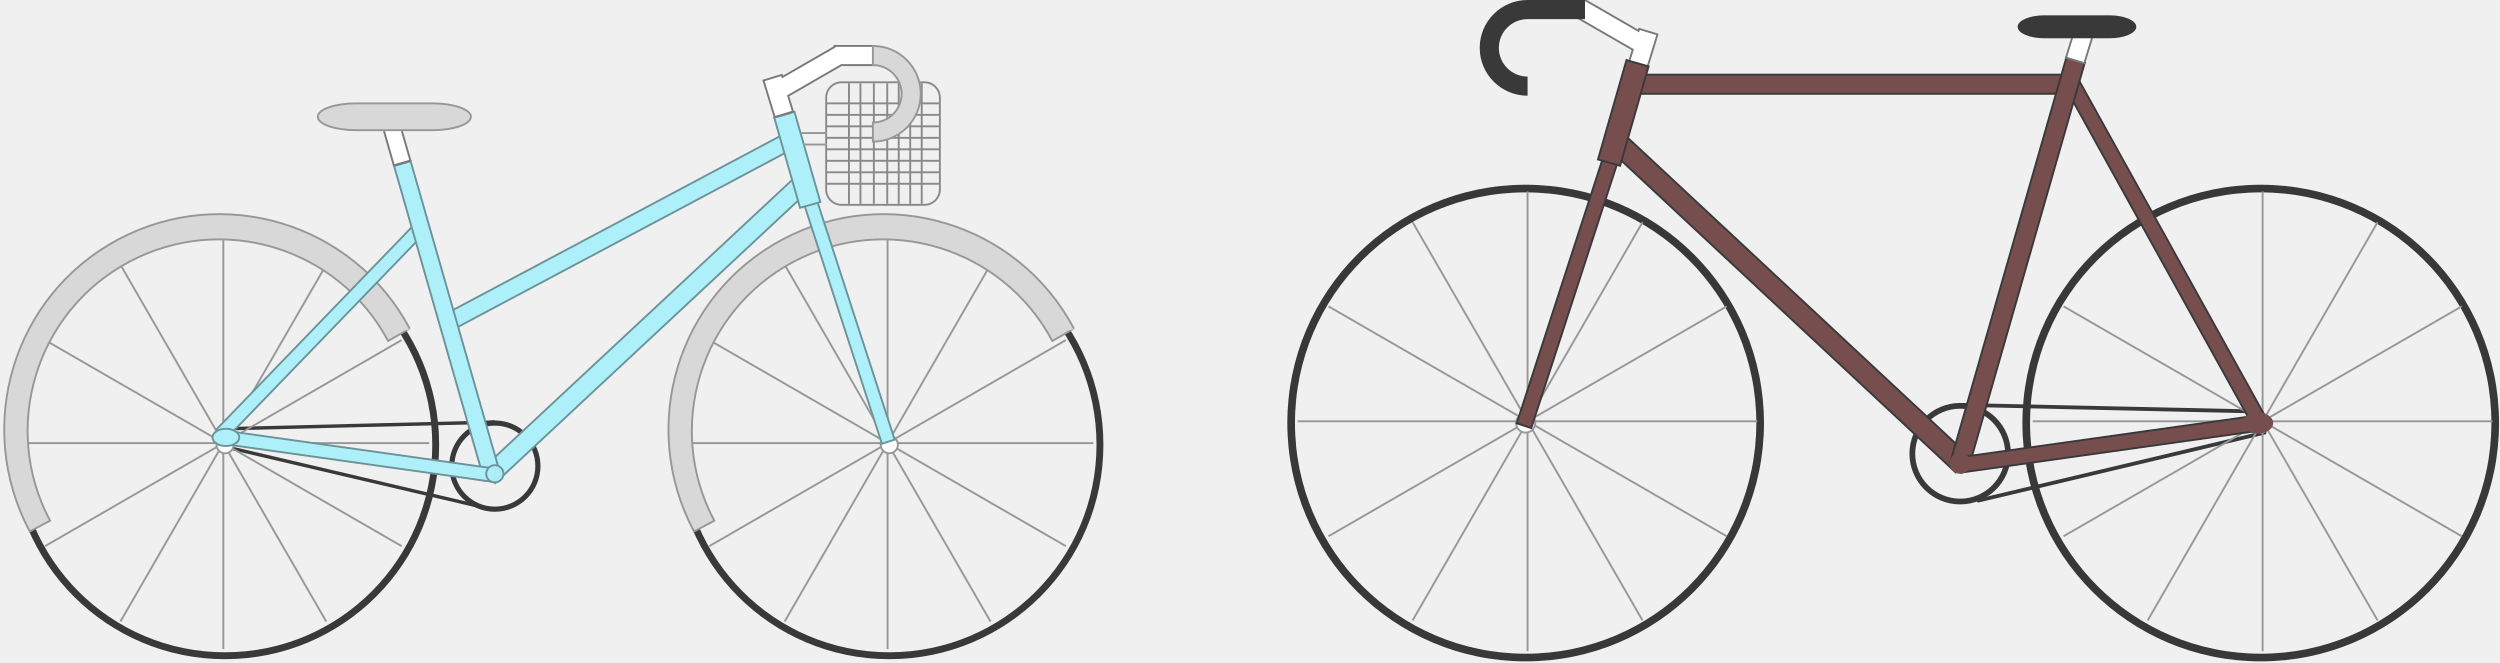
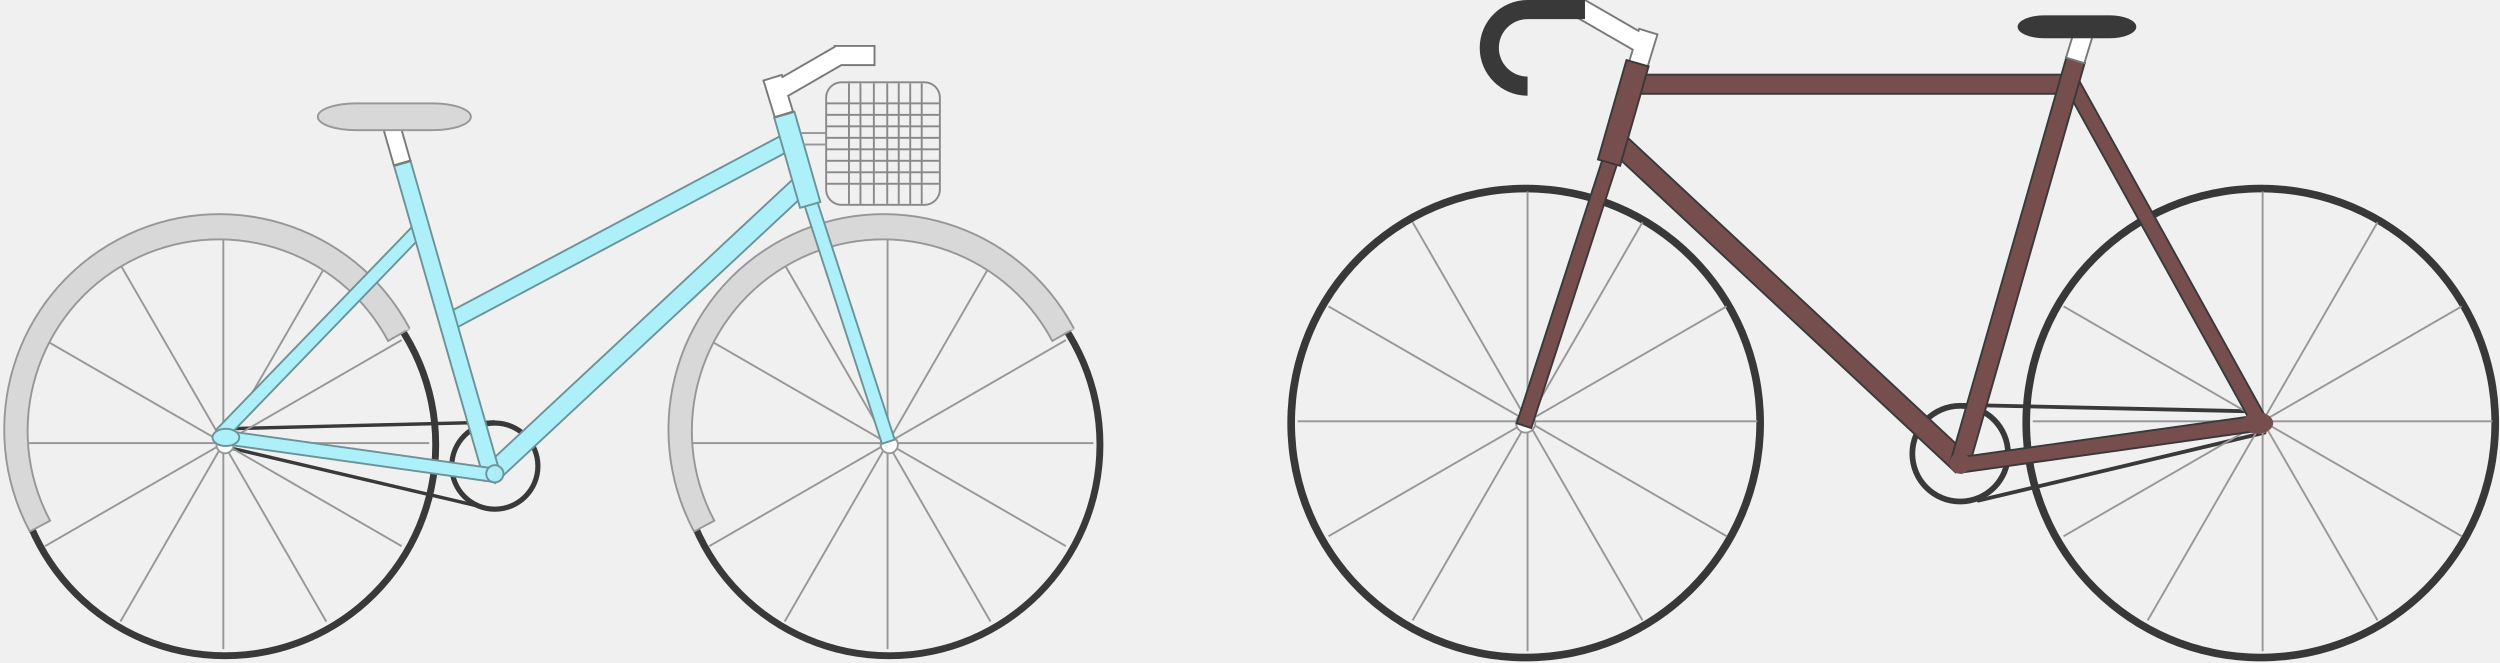
<svg xmlns="http://www.w3.org/2000/svg" width="653px" height="173px" viewBox="0 0 653 173" version="1.1">
  <description>Created with Sketch (http://www.bohemiancoding.com/sketch)</description>
  <defs />
  <g id="Page-1" stroke="none" stroke-width="1" fill="none" fill-rule="evenodd">
    <g id="Nick's-bike" transform="translate(337, -1)">
      <path d="M179.75,131.75 L254.5,114" id="Line" stroke="#393939" stroke-linecap="round" />
      <path d="M174.75,106.75 L253.5,108.5" id="Line" stroke="#393939" stroke-linecap="round" />
      <g id="wheel" transform="translate(0, 50)">
        <circle d="M61.5,122.75 C95.327,122.75 122.75,95.327 122.75,61.5 C122.75,27.673 95.327,0.25 61.5,0.25 C27.673,0.25 0.25,27.673 0.25,61.5 C0.25,95.327 27.673,122.75 61.5,122.75 Z M61.5,122.75" id="Oval-3" stroke="#383838" stroke-width="2" cx="61.5" cy="61.5" r="61.25" />
        <path d="M62,1.25 L62,61.5 M91.897,9.261 L61.772,61.439 M113.783,31.147 L61.605,61.272 M121.794,61.044 L61.544,61.044 M113.783,90.941 L61.605,60.816 M91.897,112.827 L61.772,60.649 M62,120.838 L62,60.588 M32.103,112.827 L62.228,60.649 M10.217,90.941 L62.395,60.816 M2.206,61.044 L62.456,61.044 M10.217,31.147 L62.395,61.272 M32.103,9.261 L62.228,61.439" id="Line" stroke="#979797" stroke-width="0.5" stroke-linecap="square" />
        <circle d="M61.5,64 C62.881,64 64,62.881 64,61.5 C64,60.119 62.881,59 61.5,59 C60.119,59 59,60.119 59,61.5 C59,62.881 60.119,64 61.5,64 Z M61.5,64" id="Oval-6" stroke="#979797" stroke-width="0.5" fill="#FFFFFF" cx="61.5" cy="61.5" r="2.5" />
      </g>
      <g id="backwheel" transform="translate(192, 50)">
        <circle d="M61.5,122.75 C95.327,122.75 122.75,95.327 122.75,61.5 C122.75,27.673 95.327,0.25 61.5,0.25 C27.673,0.25 0.25,27.673 0.25,61.5 C0.25,95.327 27.673,122.75 61.5,122.75 Z M61.5,122.75" id="Oval-3" stroke="#383838" stroke-width="2" cx="61.5" cy="61.5" r="61.25" />
        <path d="M62,1.25 L62,61.5 M91.897,9.261 L61.772,61.439 M113.783,31.147 L61.605,61.272 M121.794,61.044 L61.544,61.044 M113.783,90.941 L61.605,60.816 M91.897,112.827 L61.772,60.649 M62,120.838 L62,60.588 M32.103,112.827 L62.228,60.649 M10.217,90.941 L62.395,60.816 M2.206,61.044 L62.456,61.044 M10.217,31.147 L62.395,61.272 M32.103,9.261 L62.228,61.439" id="Line" stroke="#979797" stroke-width="0.5" stroke-linecap="square" />
        <circle d="M61.5,64 C62.881,64 64,62.881 64,61.5 C64,60.119 62.881,59 61.5,59 C60.119,59 59,60.119 59,61.5 C59,62.881 60.119,64 61.5,64 Z M61.5,64" id="Oval-6" stroke="#979797" stroke-width="0.5" fill="#FFFFFF" cx="61.5" cy="61.5" r="2.5" />
      </g>
      <circle d="M175,132 C181.904,132 187.5,126.404 187.5,119.5 C187.5,112.596 181.904,107 175,107 C168.096,107 162.5,112.596 162.5,119.5 C162.5,126.404 168.096,132 175,132 Z M175,132" id="Oval-5" stroke="#393939" stroke-width="1.5" cx="175" cy="119.5" r="12.5" />
      <path d="M90.981,9.077 L91.149,8.528 L95.93,9.989 L93.007,19.553 L88.225,18.091 L89.481,13.984 L74.422,5.29 L76.922,0.96 L90.981,9.077 Z M90.981,9.077" id="Rectangle-8" stroke="#7A7979" stroke-width="0.5" fill="#FFFFFF" />
      <rect d="M226,14.5 L226,117 L230,117 L230,14.5 L226,14.5 Z M226,14.5" id="Rectangle-7" stroke="#393939" stroke-width="0.5" fill="#764E4E" transform="translate(228, 65.75) rotate(-29) translate(-228, -65.75) " x="226" y="14.5" width="4" height="102.5" />
      <rect d="M67.5,77 L67.5,82.5 L192.5,82.5 L192.5,77 L67.5,77 Z M67.5,77" id="Rectangle-6" stroke="#393939" stroke-width="0.5" fill="#764E4E" transform="translate(130, 79.75) rotate(-317) translate(-130, -79.75) " x="67.5" y="77" width="125" height="5.5" />
      <rect d="M90,20.5 L90,25.5 L202,25.5 L202,20.5 L90,20.5 Z M90,20.5" id="Rectangle-1" stroke="#393939" stroke-width="0.5" fill="#764E4E" x="90" y="20.5" width="112" height="5" />
      <rect d="M135,67 L135,72 L245,72 L245,67 L135,67 Z M135,67" id="Rectangle-1" stroke="#393939" stroke-width="0.5" fill="#764E4E" transform="translate(190, 69.5) rotate(-74) translate(-190, -69.5) " x="135" y="67" width="110" height="5" />
      <rect d="M174.5,115 L174.5,119 L253,119 L253,115 L174.5,115 Z M174.5,115" id="Rectangle-1" stroke="#393939" stroke-width="0.5" fill="#764E4E" transform="translate(213.75, 117) rotate(-8) translate(-213.75, -117) " x="174.5" y="115" width="78.5" height="4" />
      <rect d="M35.5,75 L35.5,79 L109.5,79 L109.5,75 L35.5,75 Z M35.5,75" id="Rectangle-1" stroke="#393939" stroke-width="0.5" fill="#764E4E" transform="translate(72.5, 77) rotate(-72) translate(-72.5, -77) " x="35.5" y="75" width="74" height="4" />
      <circle d="M175,124.5 C176.381,124.5 177.5,123.381 177.5,122 C177.5,120.619 176.381,119.5 175,119.5 C173.619,119.5 172.5,120.619 172.5,122 C172.5,123.381 173.619,124.5 175,124.5 Z M175,124.5" id="Oval-1" stroke="#764E4E" stroke-width="0.5" fill="#764E4E" cx="175" cy="122" r="2.5" />
      <rect d="M73.5,27.5 L73.5,33.5 L100.5,33.5 L100.5,27.5 L73.5,27.5 Z M73.5,27.5" id="Rectangle-1" stroke="#393939" stroke-width="0.5" fill="#764E4E" transform="translate(87, 30.5) rotate(-74) translate(-87, -30.5) " x="73.5" y="27.5" width="27" height="6" />
      <ellipse d="M252.75,114 C254.821,114 256.5,112.881 256.5,111.5 C256.5,110.119 254.821,109 252.75,109 C250.679,109 249,110.119 249,111.5 C249,112.881 250.679,114 252.75,114 Z M252.75,114" id="Oval-2" stroke="#764E4E" stroke-width="0.5" fill="#764E4E" cx="252.75" cy="111.5" rx="3.75" ry="2.5" />
      <rect d="M201.5,9.5 L201.5,14.5 L211.5,14.5 L211.5,9.5 L201.5,9.5 Z M201.5,9.5" id="Rectangle-8" stroke="#7A7979" stroke-width="0.5" fill="#FFFFFF" transform="translate(206.5, 12) rotate(-73) translate(-206.5, -12) " x="201.5" y="9.5" width="10" height="5" />
      <path d="M62,1 L62,6 L77,6 L77,1 L62,1 Z M49.5,13.5 C49.5,20.404 55.096,26 62,26 L62,21 C57.858,21 54.5,17.642 54.5,13.5 C54.5,9.358 57.858,6 62,6 L62,1 C55.096,1 49.5,6.596 49.5,13.5 Z M49.5,13.5" id="Rectangle-11" fill="#393939" />
      <rect d="M193.001,5 C191.343,5 190,6.347 190,8 L190,8 C190,9.657 191.352,11 193.001,11 L217.999,11 C219.657,11 221,9.653 221,8 L221,8 C221,6.343 219.648,5 217.999,5 L193.001,5 Z M193.001,5" id="Rectangle-22" fill="#393939" x="190" y="5" width="31" height="6" rx="7" />
    </g>
    <g id="Liz's-Bike" transform="translate(144.5, 92) scale(-1, 1) translate(-144.5, -92) translate(1, 12)">
      <path d="M162.725,120.278 L230,104.5" id="Line" stroke="#393939" stroke-width="0.9" />
      <path d="M158.725,98.25 L229.5,100" id="Line" stroke="#393939" stroke-width="0.9" />
      <g id="wheel" transform="translate(0.467358, 43.80144)">
        <ellipse d="M55.25,115.475 C85.64,115.475 110.275,90.795 110.275,60.35 C110.275,29.905 85.64,5.225 55.25,5.225 C24.86,5.225 0.225,29.905 0.225,60.35 C0.225,90.795 24.86,115.475 55.25,115.475 Z M55.25,115.475" id="Oval-3" stroke="#393939" stroke-width="1.8" cx="55.25" cy="60.35" rx="55.025" ry="55.125" />
        <path d="M55.699,6.125 L55.699,60.35 M82.582,13.335 L55.47,60.295 M102.262,33.032 L55.302,60.145 M109.465,59.939 L55.24,59.939 M102.262,86.847 L55.302,59.734 M82.582,106.544 L55.47,59.584 M55.699,113.754 L55.699,59.529 M28.816,106.544 L55.929,59.584 M9.136,86.847 L56.097,59.734 M1.933,59.939 L56.158,59.939 M9.136,33.032 L56.097,60.145 M28.816,13.335 L55.929,60.295" id="Line" stroke="#979797" stroke-width="0.5" />
        <ellipse d="M55.25,62.6 C56.49,62.6 57.496,61.593 57.496,60.35 C57.496,59.107 56.49,58.1 55.25,58.1 C54.01,58.1 53.004,59.107 53.004,60.35 C53.004,61.593 54.01,62.6 55.25,62.6 Z M55.25,62.6" id="Oval-6" stroke="#979797" stroke-width="0.5" fill="#FFFFFF" cx="55.25" cy="60.35" rx="2.246" ry="2.25" />
        <path d="M7.04,29.986 C7.001,30.06 12.662,33.258 12.662,33.258 C25.626,8.876 55.901,-0.38 80.283,12.584 C104.665,25.549 113.921,55.823 100.957,80.205 L106.254,83.022 C120.957,55.372 110.544,21.313 83.114,6.728 C55.684,-7.857 21.625,2.556 7.04,29.986 Z M7.04,29.986" id="Oval-8" stroke="#979797" stroke-width="0.5" fill="#D8D8D8" />
      </g>
      <g id="wheel" transform="translate(173.9674, 43.80144)">
        <ellipse d="M55.25,115.475 C85.64,115.475 110.275,90.795 110.275,60.35 C110.275,29.905 85.64,5.225 55.25,5.225 C24.86,5.225 0.225,29.905 0.225,60.35 C0.225,90.795 24.86,115.475 55.25,115.475 Z M55.25,115.475" id="Oval-3" stroke="#393939" stroke-width="1.8" cx="55.25" cy="60.35" rx="55.025" ry="55.125" />
        <path d="M55.699,6.125 L55.699,60.35 M82.582,13.335 L55.47,60.295 M102.262,33.032 L55.302,60.145 M109.465,59.939 L55.24,59.939 M102.262,86.847 L55.302,59.734 M82.582,106.544 L55.47,59.584 M55.699,113.754 L55.699,59.529 M28.816,106.544 L55.929,59.584 M9.136,86.847 L56.097,59.734 M1.933,59.939 L56.158,59.939 M9.136,33.032 L56.097,60.145 M28.816,13.335 L55.929,60.295" id="Line" stroke="#979797" stroke-width="0.5" />
        <ellipse d="M55.25,62.6 C56.49,62.6 57.496,61.593 57.496,60.35 C57.496,59.107 56.49,58.1 55.25,58.1 C54.01,58.1 53.004,59.107 53.004,60.35 C53.004,61.593 54.01,62.6 55.25,62.6 Z M55.25,62.6" id="Oval-6" stroke="#979797" stroke-width="0.5" fill="#FFFFFF" cx="55.25" cy="60.35" rx="2.246" ry="2.25" />
        <path d="M7.04,29.986 C7.001,30.06 12.662,33.258 12.662,33.258 C25.626,8.876 55.901,-0.38 80.283,12.584 C104.665,25.549 113.921,55.823 100.957,80.205 L106.254,83.022 C120.957,55.372 110.544,21.313 83.114,6.728 C55.684,-7.857 21.625,2.556 7.04,29.986 Z M7.04,29.986" id="Oval-8" stroke="#979797" stroke-width="0.5" fill="#D8D8D8" />
      </g>
      <circle d="M158.75,121 C164.963,121 170,115.963 170,109.75 C170,103.537 164.963,98.5 158.75,98.5 C152.537,98.5 147.5,103.537 147.5,109.75 C147.5,115.963 152.537,121 158.75,121 Z M158.75,121" id="Oval-5" stroke="#393939" stroke-width="1.35" cx="158.75" cy="109.75" r="11.25" />
      <rect d="M202.5,37 L202.5,112 L206,112 L206,37 L202.5,37 Z M202.5,37" id="Rectangle-7" stroke="#6B9399" stroke-width="0.5" fill="#AEF0FA" transform="translate(204.25, 74.5) rotate(-44) translate(-204.25, -74.5) " x="202.5" y="37" width="3.5" height="75" />
      <rect d="M63,71.5 L63,76.5 L175.5,76.5 L175.5,71.5 L63,71.5 Z M63,71.5" id="Rectangle-6" stroke="#6B9399" stroke-width="0.5" fill="#AEF0FA" transform="translate(119.25, 74) rotate(-317) translate(-119.25, -74) " x="63" y="71.5" width="112.5" height="5" />
      <rect d="M76.5,46.587 L76.5,51.087 L177.5,51.087 L177.5,46.587 L76.5,46.587 Z M76.5,46.587" id="Rectangle-1" stroke="#6B9399" stroke-width="0.5" fill="#AEF0FA" transform="translate(127, 48.83659) rotate(-332) translate(-127, -48.83659) " x="76.5" y="46.587" width="101" height="4.5" />
      <rect d="M128.344,69.592 L128.344,74.092 L213.885,74.092 L213.885,69.592 L128.344,69.592 Z M128.344,69.592" id="Rectangle-1" stroke="#6B9399" stroke-width="0.5" fill="#AEF0FA" transform="translate(171.1146, 71.84154) rotate(-74) translate(-171.1146, -71.84154) " x="128.344" y="69.592" width="85.541" height="4.5" />
      <rect d="M158.5,105.5 L158.5,109 L229,109 L229,105.5 L158.5,105.5 Z M158.5,105.5" id="Rectangle-1" stroke="#6B9399" stroke-width="0.5" fill="#AEF0FA" transform="translate(193.75, 107.25) rotate(-8) translate(-193.75, -107.25) " x="158.5" y="105.5" width="70.5" height="3.5" />
      <rect d="M33,70 L33,73.5 L99.5,73.5 L99.5,70 L33,70 Z M33,70" id="Rectangle-1" stroke="#6B9399" stroke-width="0.5" fill="#AEF0FA" transform="translate(66.25, 71.75) rotate(-72) translate(-66.25, -71.75) " x="33" y="70" width="66.5" height="3.5" />
      <circle d="M158.75,114 C159.993,114 161,112.993 161,111.75 C161,110.507 159.993,109.5 158.75,109.5 C157.507,109.5 156.5,110.507 156.5,111.75 C156.5,112.993 157.507,114 158.75,114 Z M158.75,114" id="Oval-1" stroke="#6B9399" stroke-width="0.5" fill-opacity="0.931" fill="#AEF0FA" cx="158.75" cy="111.75" r="2.25" />
      <rect d="M67.5,27 L67.5,32.5 L92,32.5 L92,27 L67.5,27 Z M67.5,27" id="Rectangle-1" stroke="#6B9399" stroke-width="0.5" fill="#AEF0FA" transform="translate(79.75, 29.75) rotate(-74) translate(-79.75, -29.75) " x="67.5" y="27" width="24.5" height="5.5" />
      <ellipse d="M229,104.5 C230.933,104.5 232.5,103.493 232.5,102.25 C232.5,101.007 230.933,100 229,100 C227.067,100 225.5,101.007 225.5,102.25 C225.5,103.493 227.067,104.5 229,104.5 Z M229,104.5" id="Oval-2" stroke="#6B9399" stroke-width="0.5" fill="#AEF0FA" cx="229" cy="102.25" rx="3.5" ry="2.25" />
      <rect d="M179.35,23.5 L179.35,28 L189.35,28 L189.35,23.5 L179.35,23.5 Z M179.35,23.5" id="Rectangle-8" stroke="#7A7979" stroke-width="0.5" fill="#FFFFFF" transform="translate(184.3501, 25.75) rotate(-74) translate(-184.3501, -25.75) " x="179.35" y="23.5" width="10" height="4.5" />
      <g id="Basket" transform="translate(42, 9)" stroke="#898989" stroke-width="0.5">
        <rect d="M4.514,0.5 C2.302,0.5 0.508,2.289 0.508,4.504 L0.508,28.496 C0.508,30.707 2.299,32.5 4.514,32.5 L26.203,32.5 C28.415,32.5 30.208,30.711 30.208,28.496 L30.208,4.504 C30.208,2.293 28.417,0.5 26.203,0.5 L4.514,0.5 Z M4.514,0.5" id="Rectangle-13" x="0.508" y="0.5" width="29.7" height="32" rx="4" />
        <path d="M14.25,1 L14.25,32" id="Line" stroke-linecap="square" />
        <path d="M17.75,1 L17.75,32" id="Line" stroke-linecap="square" />
        <path d="M21.25,1 L21.25,32" id="Line" stroke-linecap="square" />
        <path d="M24.25,1 L24.25,32" id="Line" stroke-linecap="square" />
        <path d="M11.25,1 L11.25,32" id="Line" stroke-linecap="square" />
        <path d="M8.25,1 L8.25,32" id="Line" stroke-linecap="square" />
        <path d="M5.25,1 L5.25,32" id="Line" stroke-linecap="square" />
        <path d="M1,27 L29.999,27" id="Line" stroke-linecap="square" />
        <path d="M1,24 L29.999,24" id="Line" stroke-linecap="square" />
        <path d="M1,21 L29.999,21" id="Line" stroke-linecap="square" />
        <path d="M1,18 L29.999,18" id="Line" stroke-linecap="square" />
        <path d="M1,15 L29.999,15" id="Line" stroke-linecap="square" />
        <path d="M1,12 L29.999,12" id="Line" stroke-linecap="square" />
        <path d="M1,9 L29.999,9" id="Line" stroke-linecap="square" />
        <path d="M1,6 L29.999,6" id="Line" stroke-linecap="square" />
      </g>
      <path d="M72,22.75 L78.75,22.75" id="Line" stroke="#979797" stroke-width="0.5" />
      <path d="M72,25.75 L78.25,25.75" id="Line" stroke="#979797" stroke-width="0.5" />
      <rect d="M168.497,15 C166.566,15 165,16.571 165,18.5 L165,18.5 C165,20.433 166.568,22 168.497,22 L201.503,22 C203.434,22 205,20.429 205,18.5 L205,18.5 C205,16.567 203.432,15 201.503,15 L168.497,15 Z M168.497,15" id="Rectangle-22" stroke="#979797" stroke-width="0.5" fill="#D8D8D8" x="165" y="15" width="40" height="7" rx="10" />
      <g id="Rectangle-8-+-Rectangle-11" transform="translate(74, 9.5) scale(-1, 1) translate(-74, -9.5) translate(59, 0)" stroke="#7A7979" stroke-width="0.5" fill="#FFFFFF">
        <path d="M20.77,5 L6.872,13.024 L8.128,17.131 L3.346,18.593 L0.422,9.03 L5.204,7.568 L5.372,8.117 L5.372,8.117 L19,0.248 L19,0 L29.422,0 L29.422,5 L20.77,5 Z M20.77,5" id="Rectangle-8" />
      </g>
-       <path d="M47.5,12.5 C47.5,19.404 53.096,25 60,25 L60,20 C55.858,20 52.5,16.642 52.5,12.5 C52.5,8.358 55.858,5 60,5 L60,0 C53.096,0 47.5,5.596 47.5,12.5 Z M47.5,12.5" id="Oval-5" stroke="#979797" stroke-width="0.5" fill="#D8D8D8" />
    </g>
  </g>
</svg>
